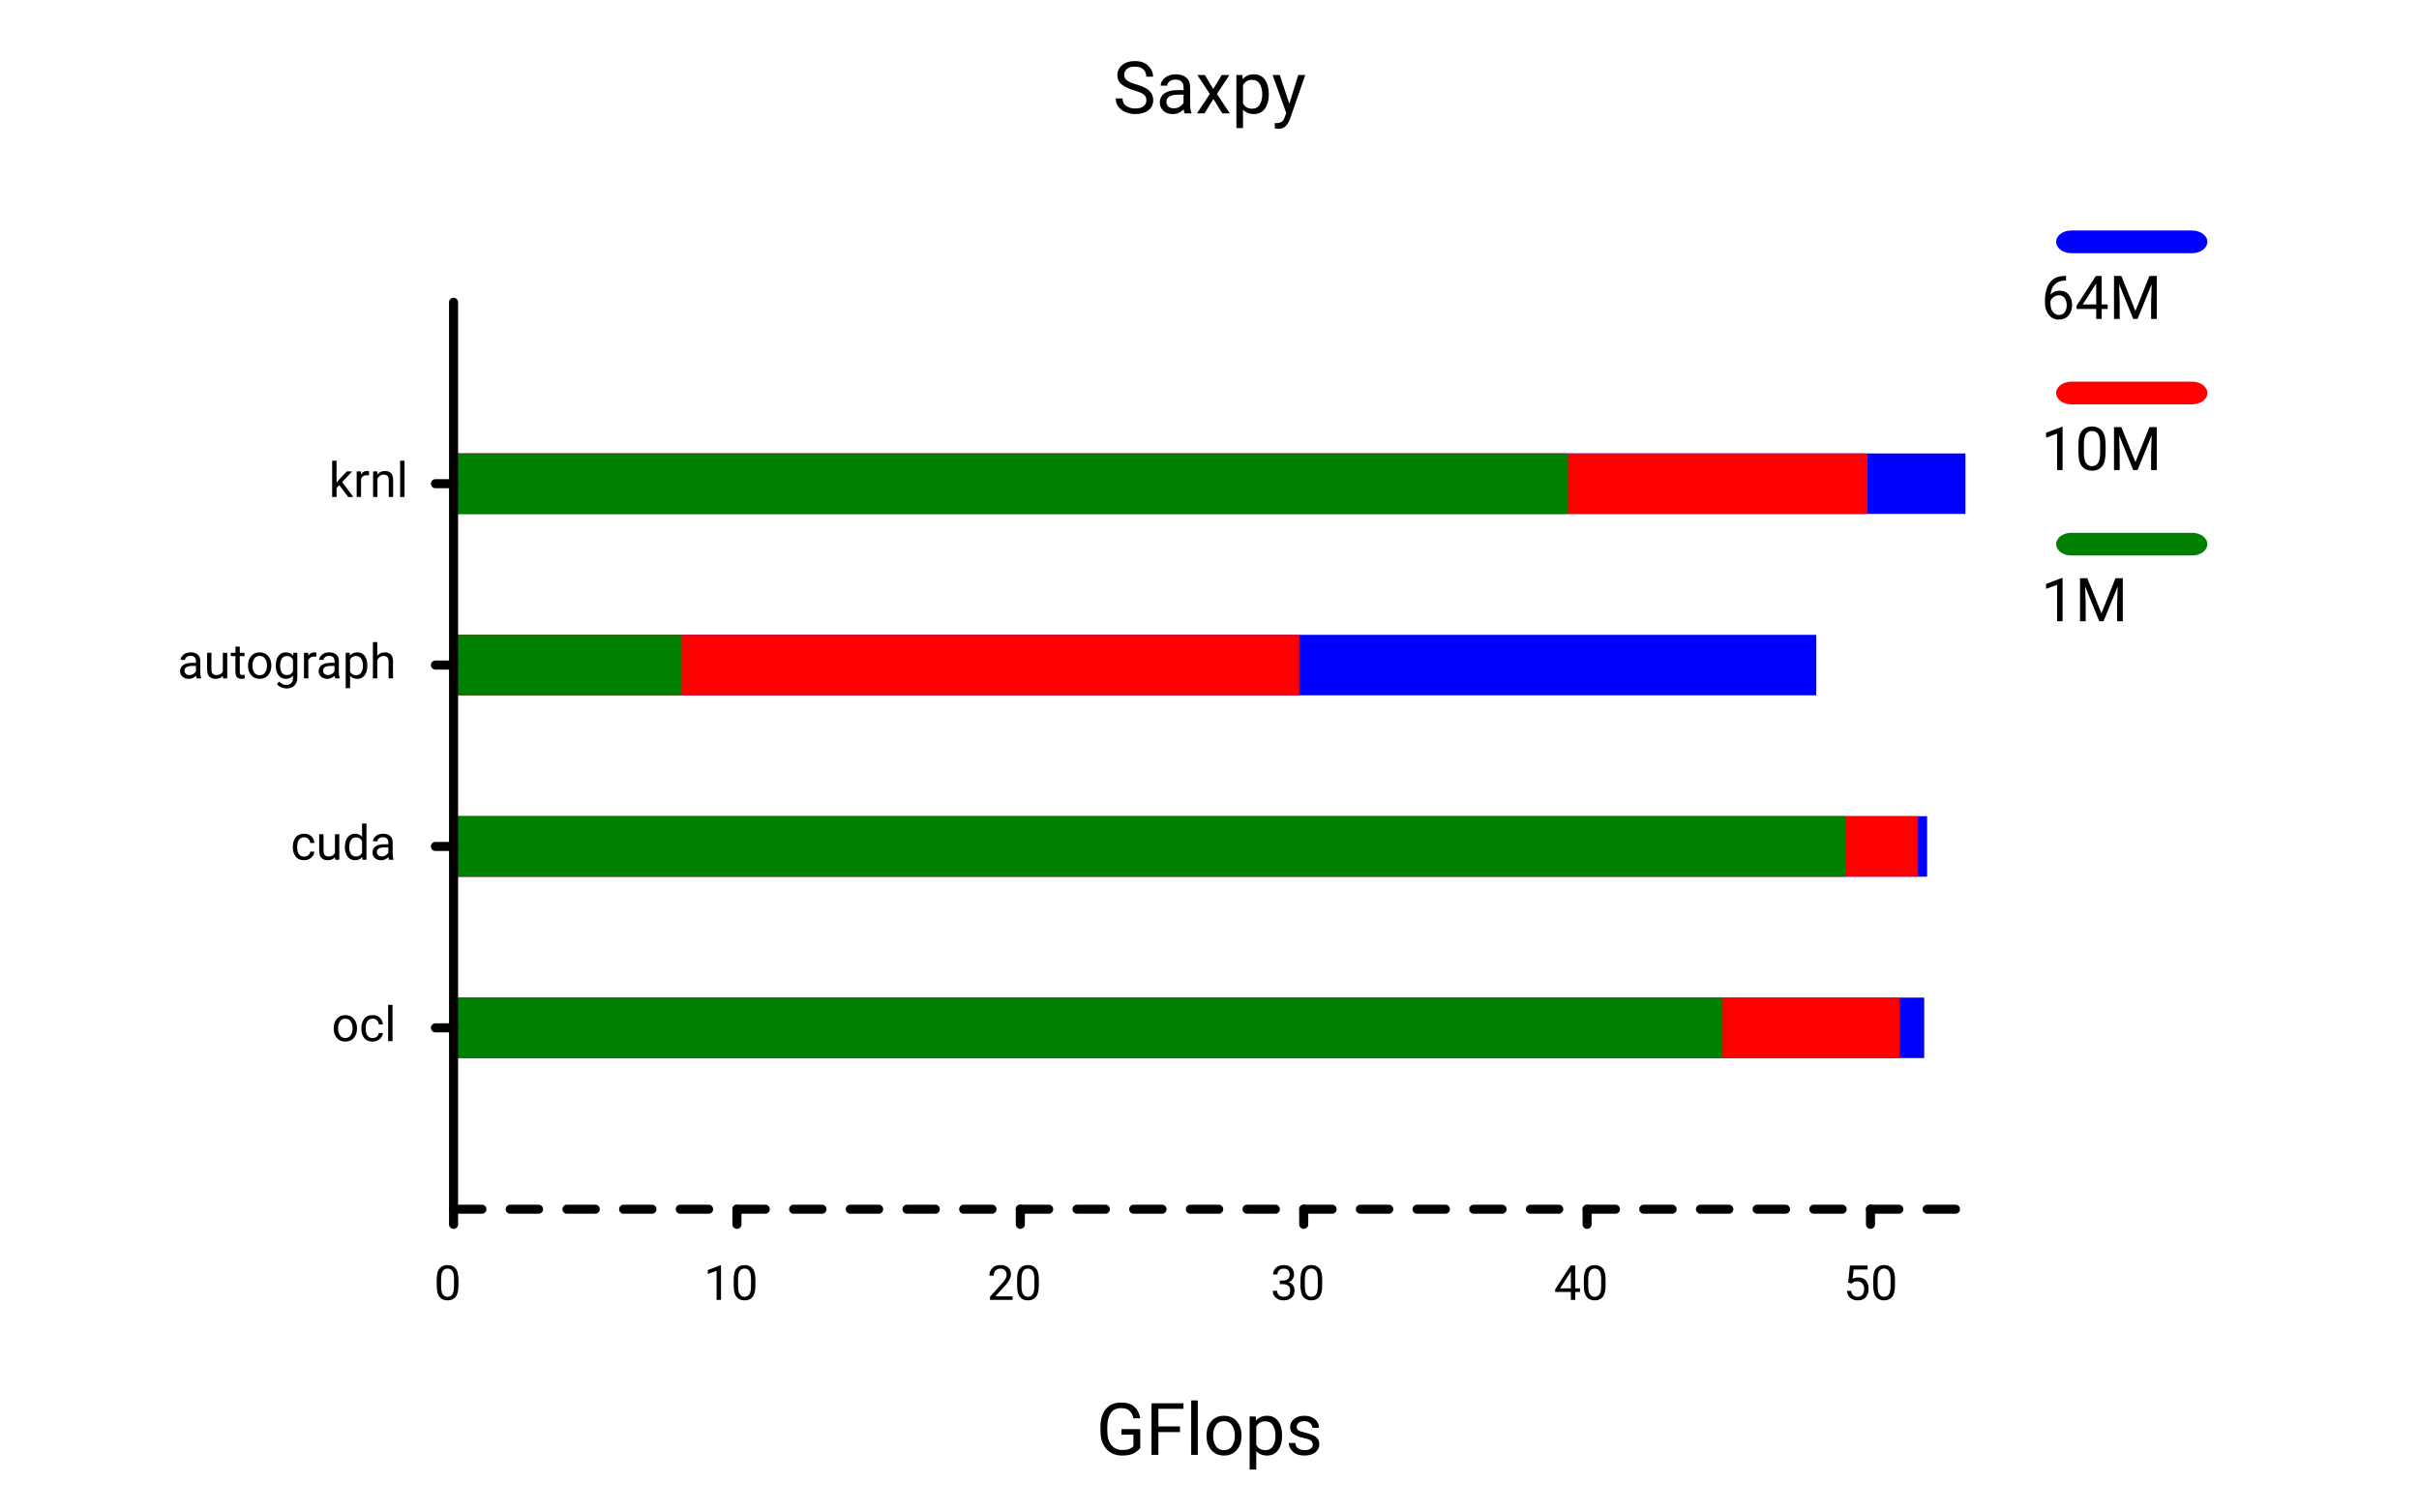
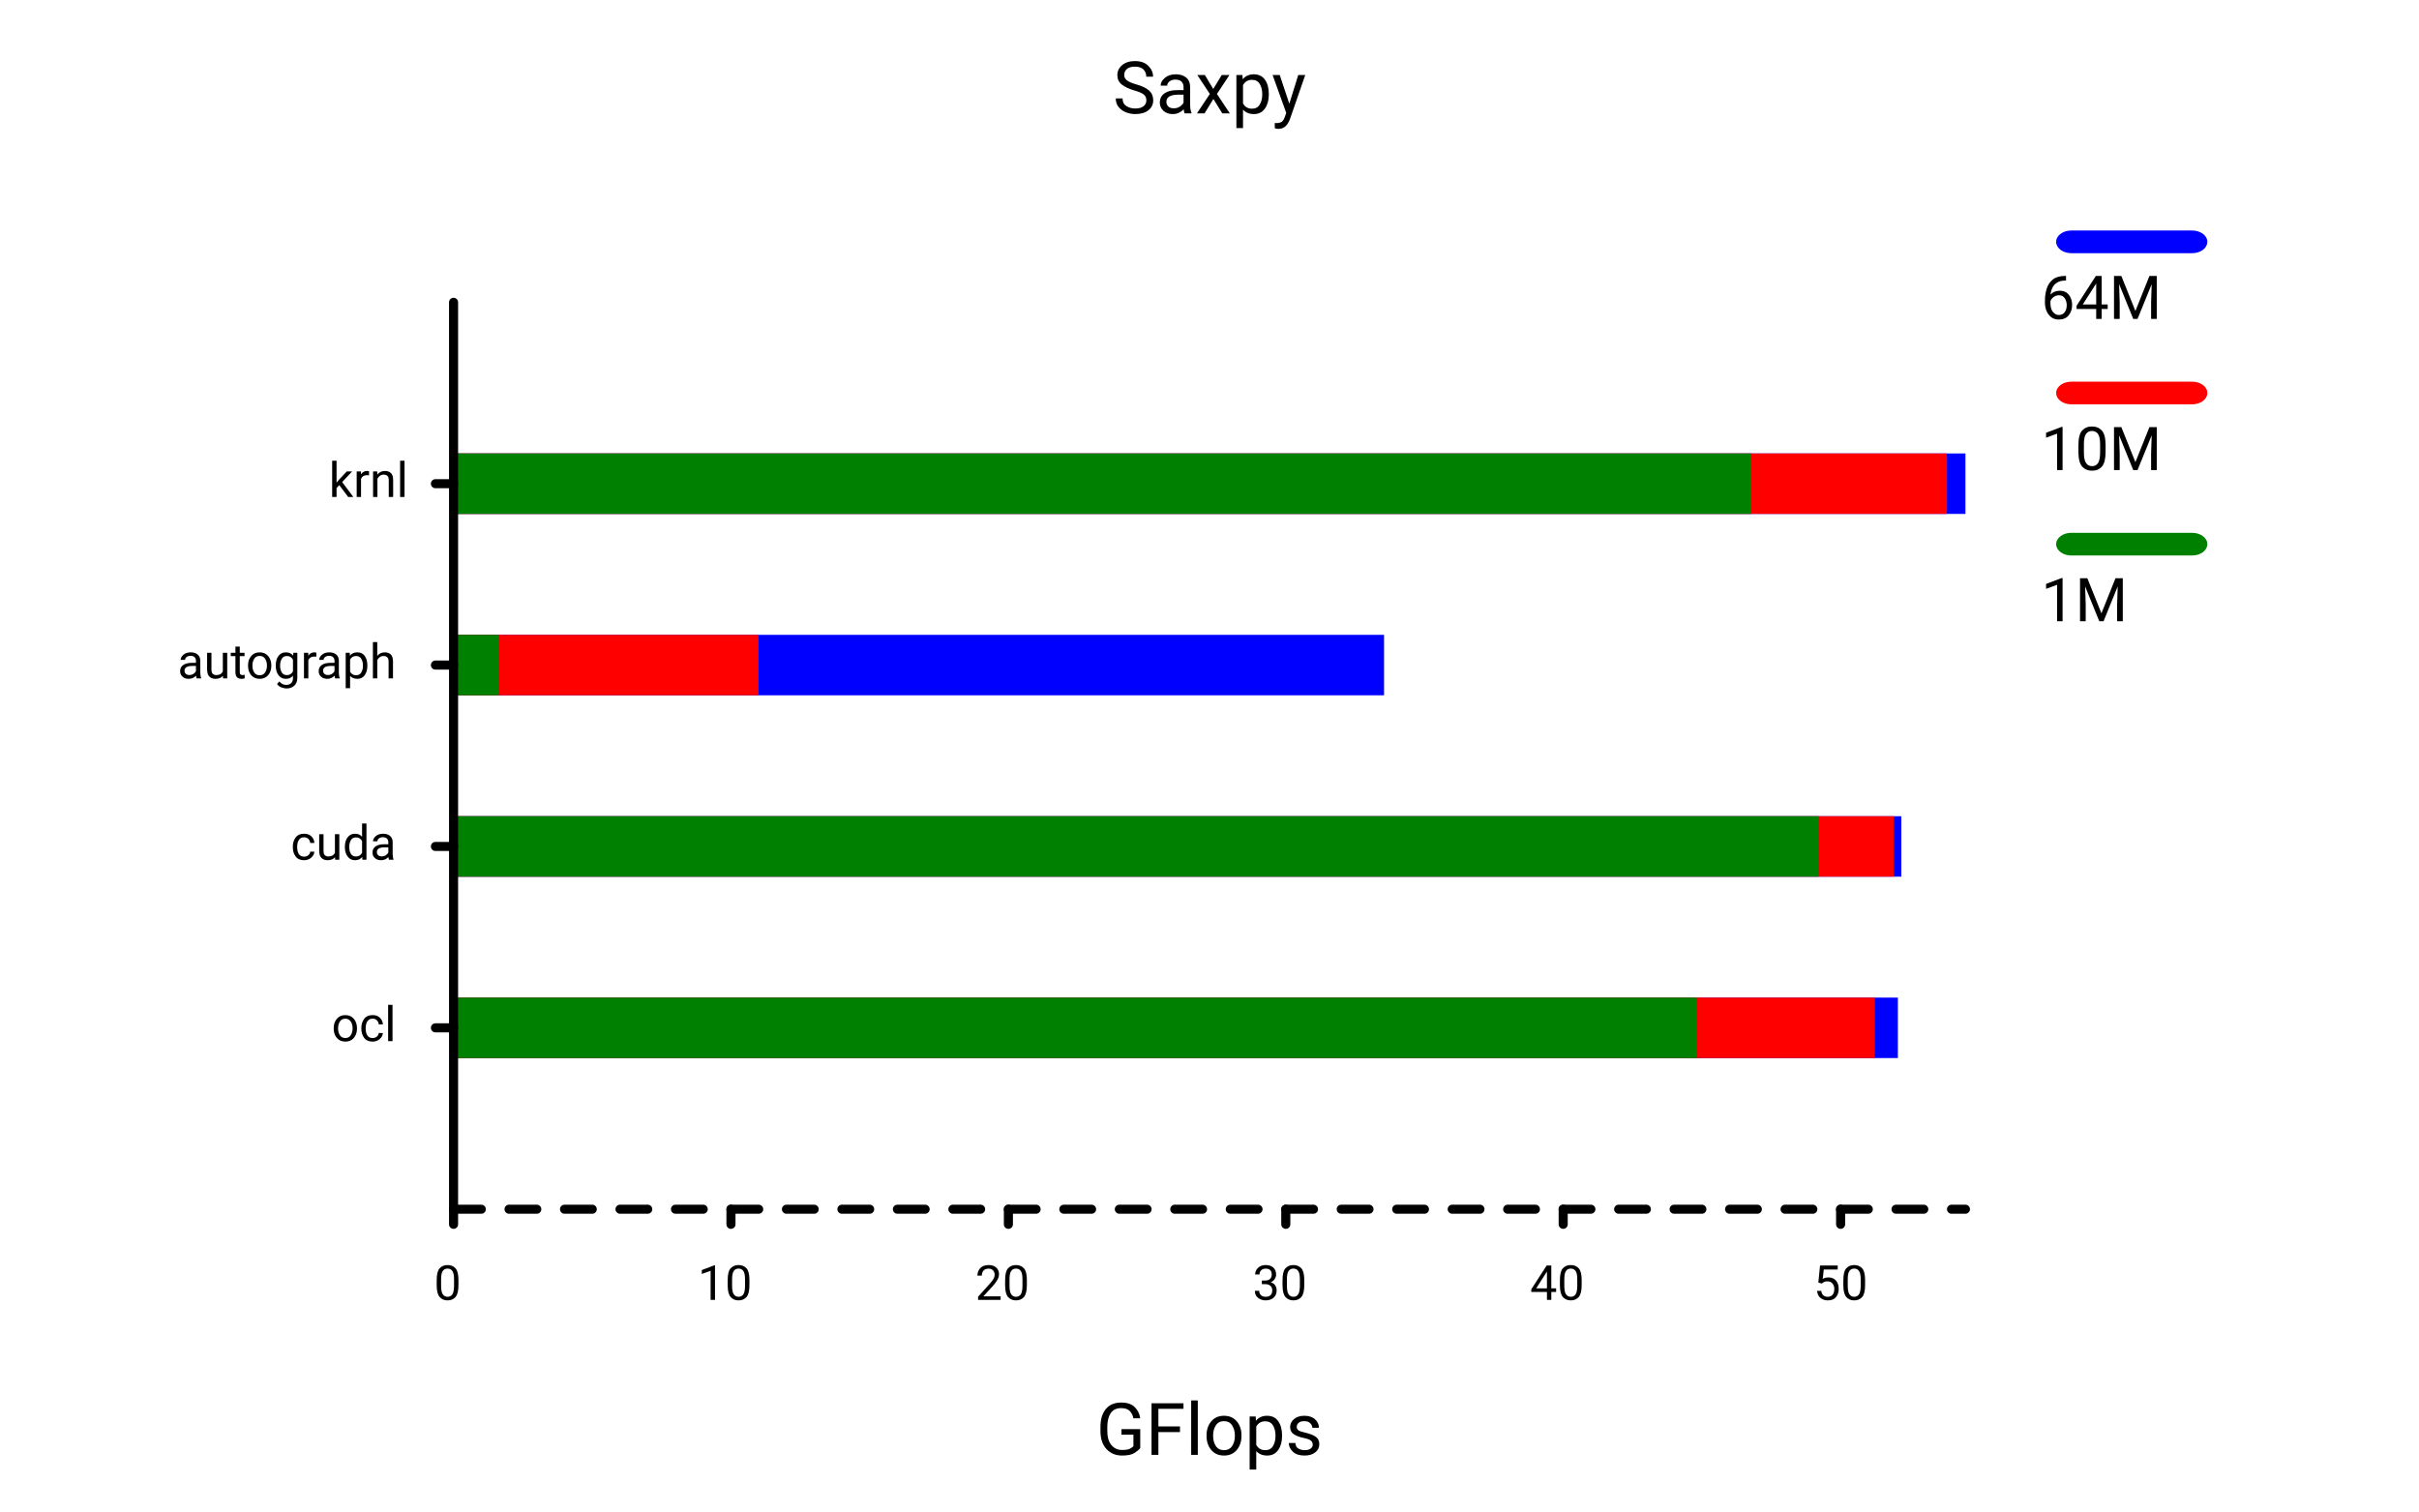
<svg xmlns="http://www.w3.org/2000/svg" class="poloto" width="800" height="500" viewBox="0 0 800 500">
  <style>
 .poloto{
  stroke-linecap:round;
  stroke-linejoin:round;
  font-family:Roboto,sans-serif;
  font-size:16px;
}
.poloto_background{fill:AliceBlue;}
.poloto_scatter{stroke-width:7}
.poloto_line{stroke-width:2}
.poloto_text{fill: black;}
.poloto_name{font-size:24px;dominant-baseline:start;text-anchor:middle;}
.poloto_where{dominant-baseline:middle;text-anchor:start}
.poloto_text.poloto_legend{font-size:20px;dominant-baseline:middle;text-anchor:start;}
.poloto_text.poloto_ticks.poloto_y{dominant-baseline:middle;text-anchor:end}
.poloto_text.poloto_ticks.poloto_x{dominant-baseline:start;text-anchor:middle}
.poloto_imgs.poloto_ticks{stroke: black;stroke-width:3;fill:none;stroke-dasharray:none}
.poloto_grid{stroke:gray;stroke-width:0.5}

.poloto0.poloto_stroke{stroke:blue;}
.poloto1.poloto_stroke{stroke:red;}
.poloto2.poloto_stroke{stroke:green;}
.poloto3.poloto_stroke{stroke:gold;}
.poloto4.poloto_stroke{stroke:aqua;}
.poloto5.poloto_stroke{stroke:lime;}
.poloto6.poloto_stroke{stroke:orange;}
.poloto7.poloto_stroke{stroke:chocolate;}
.poloto0.poloto_fill{fill:blue;}
.poloto1.poloto_fill{fill:red;}
.poloto2.poloto_fill{fill:green;}
.poloto3.poloto_fill{fill:gold;}
.poloto4.poloto_fill{fill:aqua;}
.poloto5.poloto_fill{fill:lime;}
.poloto6.poloto_fill{fill:orange;}
.poloto7.poloto_fill{fill:chocolate;}
 .poloto_background{fill:white;}
	</style>
  <circle r="1e5" class="poloto_background" />
  <g id="poloto_plot0" class="poloto_plot poloto_imgs poloto_histo poloto0 poloto_fill">
-     <rect x="150.00" y="330.00" width="486.361" height="20" />
-     <rect x="150.00" y="270.00" width="487.323" height="20" />
-     <rect x="150.00" y="210.00" width="450.652" height="20" />
+     <rect x="150.00" y="330.00" width="477.654" height="20" />
+     <rect x="150.00" y="270.00" width="478.792" height="20" />
+     <rect x="150.00" y="210.00" width="307.728" height="20" />
    <rect x="150.00" y="150.00" width="500" height="20" />
  </g>
  <g id="poloto_plot1" class="poloto_plot poloto_imgs poloto_histo poloto1 poloto_fill">
-     <rect x="150.00" y="330.00" width="478.239" height="20" />
-     <rect x="150.00" y="270.00" width="484.314" height="20" />
-     <rect x="150.00" y="210.00" width="279.682" height="20" />
-     <rect x="150.00" y="150.00" width="467.617" height="20" />
+     <rect x="150.00" y="330.00" width="470.04" height="20" />
+     <rect x="150.00" y="270.00" width="476.357" height="20" />
+     <rect x="150.00" y="210.00" width="100.86" height="20" />
+     <rect x="150.00" y="150.00" width="493.892" height="20" />
  </g>
  <g id="poloto_plot2" class="poloto_plot poloto_imgs poloto_histo poloto2 poloto_fill">
-     <rect x="150.00" y="330.00" width="419.682" height="20" />
-     <rect x="150.00" y="270.00" width="460.502" height="20" />
-     <rect x="150.00" y="210.00" width="75.401" height="20" />
-     <rect x="150.00" y="150.00" width="368.563" height="20" />
+     <rect x="150.00" y="330.00" width="411.288" height="20" />
+     <rect x="150.00" y="270.00" width="451.335" height="20" />
+     <rect x="150.00" y="210.00" width="14.924" height="20" />
+     <rect x="150.00" y="150.00" width="429.139" height="20" />
  </g>
  <g class="poloto_legend poloto_imgs poloto_bars poloto0 poloto_fill">
    <rect x="680" y="76.25" width="50" height="7.5" rx="5" ry="5" />
  </g>
  <g class="poloto_legend poloto_imgs poloto_bars poloto1 poloto_fill">
    <rect x="680" y="126.25" width="50" height="7.5" rx="5" ry="5" />
  </g>
  <g class="poloto_legend poloto_imgs poloto_bars poloto2 poloto_fill">
    <rect x="680" y="176.25" width="50" height="7.5" rx="5" ry="5" />
  </g>
  <text class="poloto_legend poloto_text poloto_bars poloto0" x="675" y="100"> 64M</text>
  <text class="poloto_legend poloto_text poloto_bars poloto1" x="675" y="150"> 10M</text>
  <text class="poloto_legend poloto_text poloto_bars poloto2" x="675" y="200"> 1M</text>
  <text class="poloto_text poloto_name poloto_title" x="400.00" y="37.50">Saxpy</text>
  <text class="poloto_text poloto_name poloto_x" x="400.00" y="481.25">GFlops</text>
  <text class="poloto_text poloto_name poloto_y" x="37.50" y="250.00" transform="rotate(-90,37.50,250.00)" />
  <text class="poloto_text poloto_ticks poloto_y">
    <tspan x="135.00" y="340.00">ocl</tspan>
    <tspan x="135.00" y="280.00">cuda</tspan>
    <tspan x="135.00" y="220.00">autograph</tspan>
    <tspan x="135.00" y="160.00">krnl</tspan>
  </text>
  <g class="poloto_imgs poloto_ticks poloto_y">
    <line x1="150.00" x2="144.00" y1="340.00" y2="340.00" />
    <line x1="150.00" x2="144.00" y1="280.00" y2="280.00" />
    <line x1="150.00" x2="144.00" y1="220.00" y2="220.00" />
    <line x1="150.00" x2="144.00" y1="160.00" y2="160.00" />
  </g>
  <text class="poloto_text poloto_ticks poloto_x">
    <tspan x="150.00" y="430.00">0</tspan>
-     <tspan x="243.72" y="430.00">10</tspan>
-     <tspan x="337.44" y="430.00">20</tspan>
-     <tspan x="431.16" y="430.00">30</tspan>
-     <tspan x="524.88" y="430.00">40</tspan>
-     <tspan x="618.60" y="430.00">50</tspan>
+     <tspan x="241.74" y="430.00">10</tspan>
+     <tspan x="333.49" y="430.00">20</tspan>
+     <tspan x="425.23" y="430.00">30</tspan>
+     <tspan x="516.97" y="430.00">40</tspan>
+     <tspan x="608.72" y="430.00">50</tspan>
  </text>
  <g class="poloto_imgs poloto_ticks poloto_x">
    <line x1="150.00" x2="150.00" y1="400.00" y2="405.00" />
-     <line x1="243.72" x2="243.72" y1="400.00" y2="405.00" />
-     <line x1="337.44" x2="337.44" y1="400.00" y2="405.00" />
-     <line x1="431.16" x2="431.16" y1="400.00" y2="405.00" />
-     <line x1="524.88" x2="524.88" y1="400.00" y2="405.00" />
-     <line x1="618.60" x2="618.60" y1="400.00" y2="405.00" />
+     <line x1="241.74" x2="241.74" y1="400.00" y2="405.00" />
+     <line x1="333.49" x2="333.49" y1="400.00" y2="405.00" />
+     <line x1="425.23" x2="425.23" y1="400.00" y2="405.00" />
+     <line x1="516.97" x2="516.97" y1="400.00" y2="405.00" />
+     <line x1="608.72" x2="608.72" y1="400.00" y2="405.00" />
  </g>
-   <path class="poloto_imgs poloto_ticks poloto_x" style="stroke-dasharray:9.372;stroke-dashoffset:-0;" d=" M 150.00 400.00 L 650.00 400.00" />
+   <path class="poloto_imgs poloto_ticks poloto_x" style="stroke-dasharray:9.174;stroke-dashoffset:-0;" d=" M 150.00 400.00 L 650.00 400.00" />
  <path class="poloto_imgs poloto_ticks poloto_y" d=" M 150.00 400.00 L 150.00 100.00" />
</svg>
